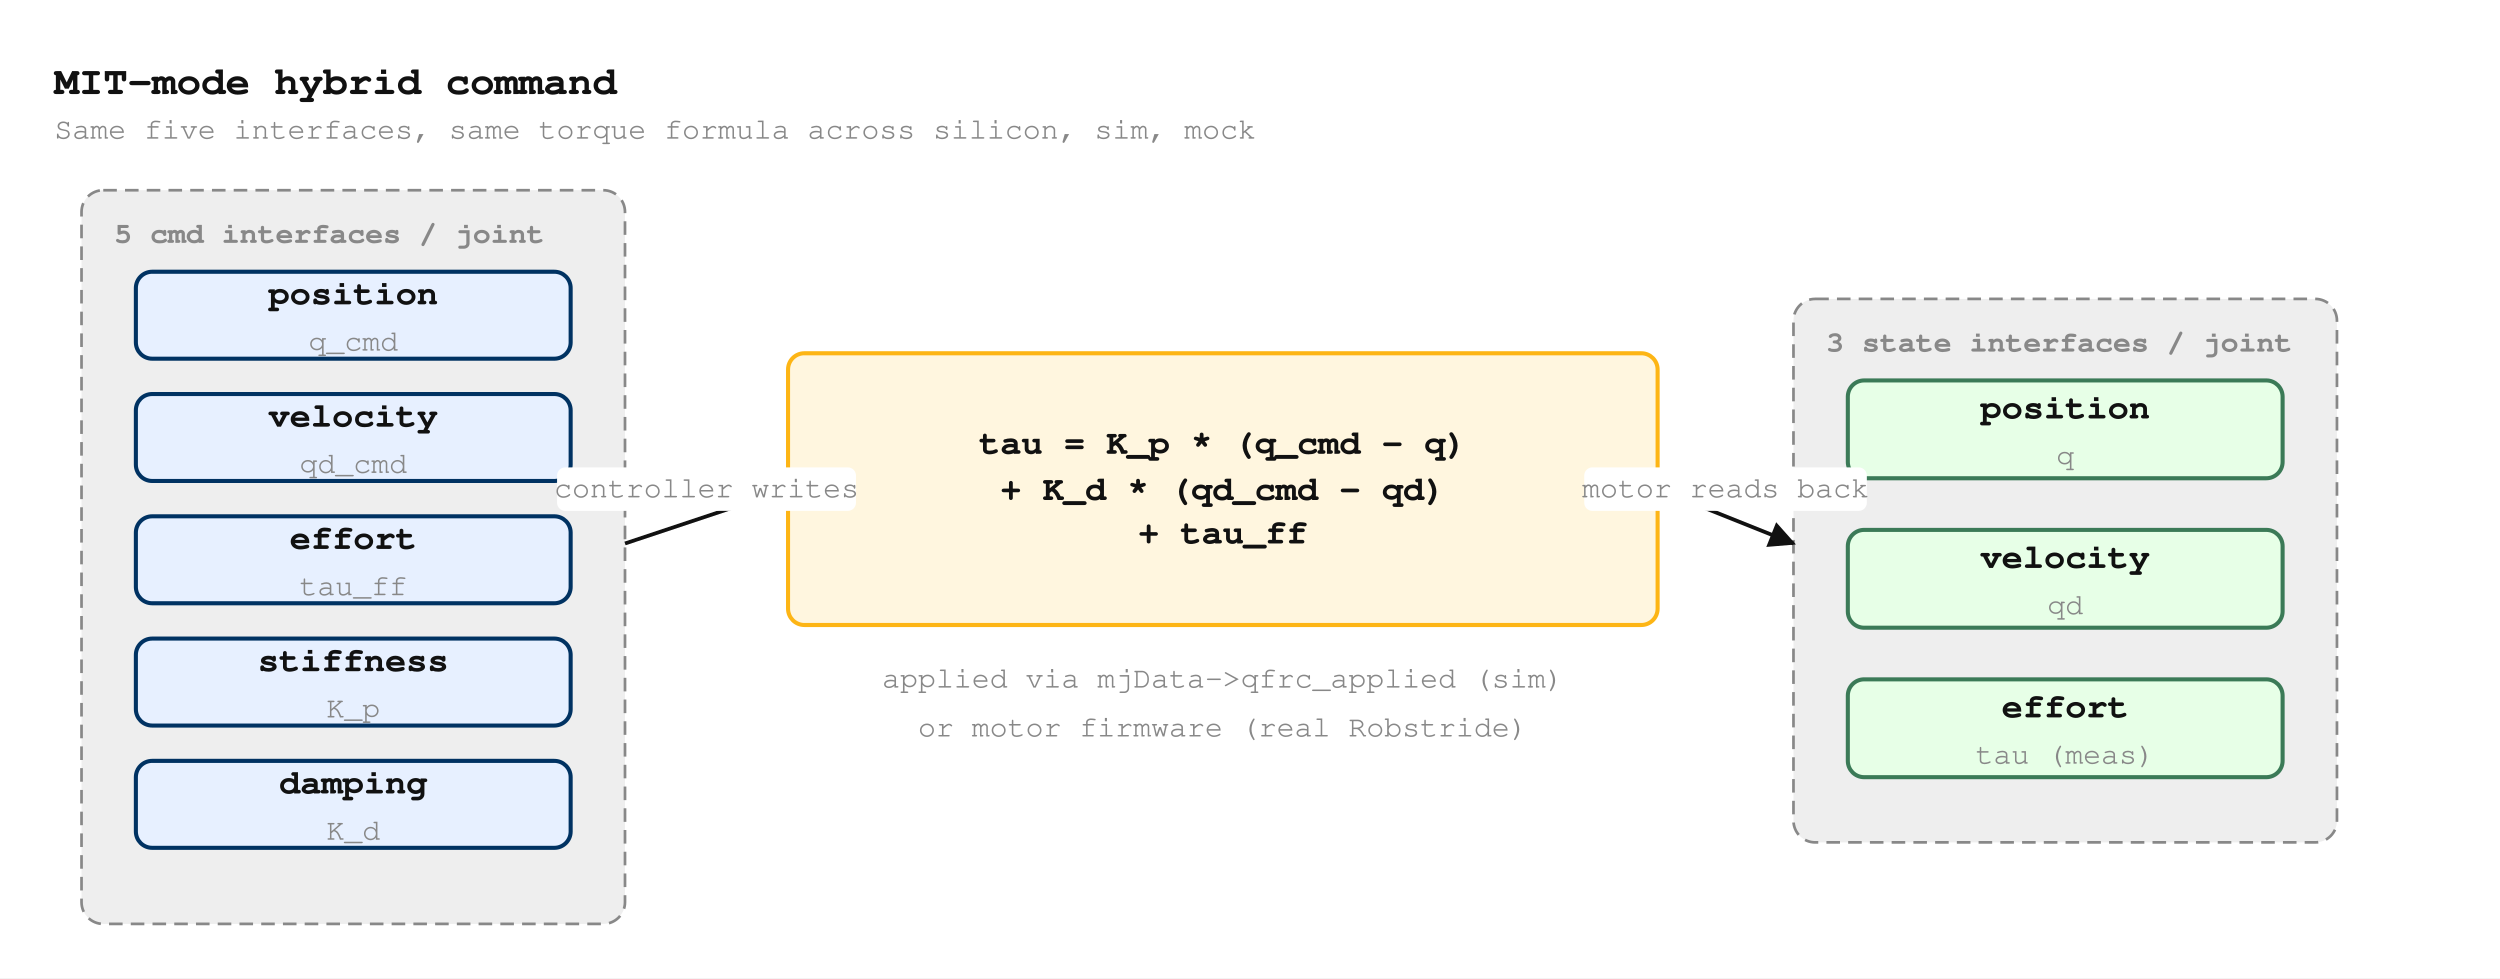
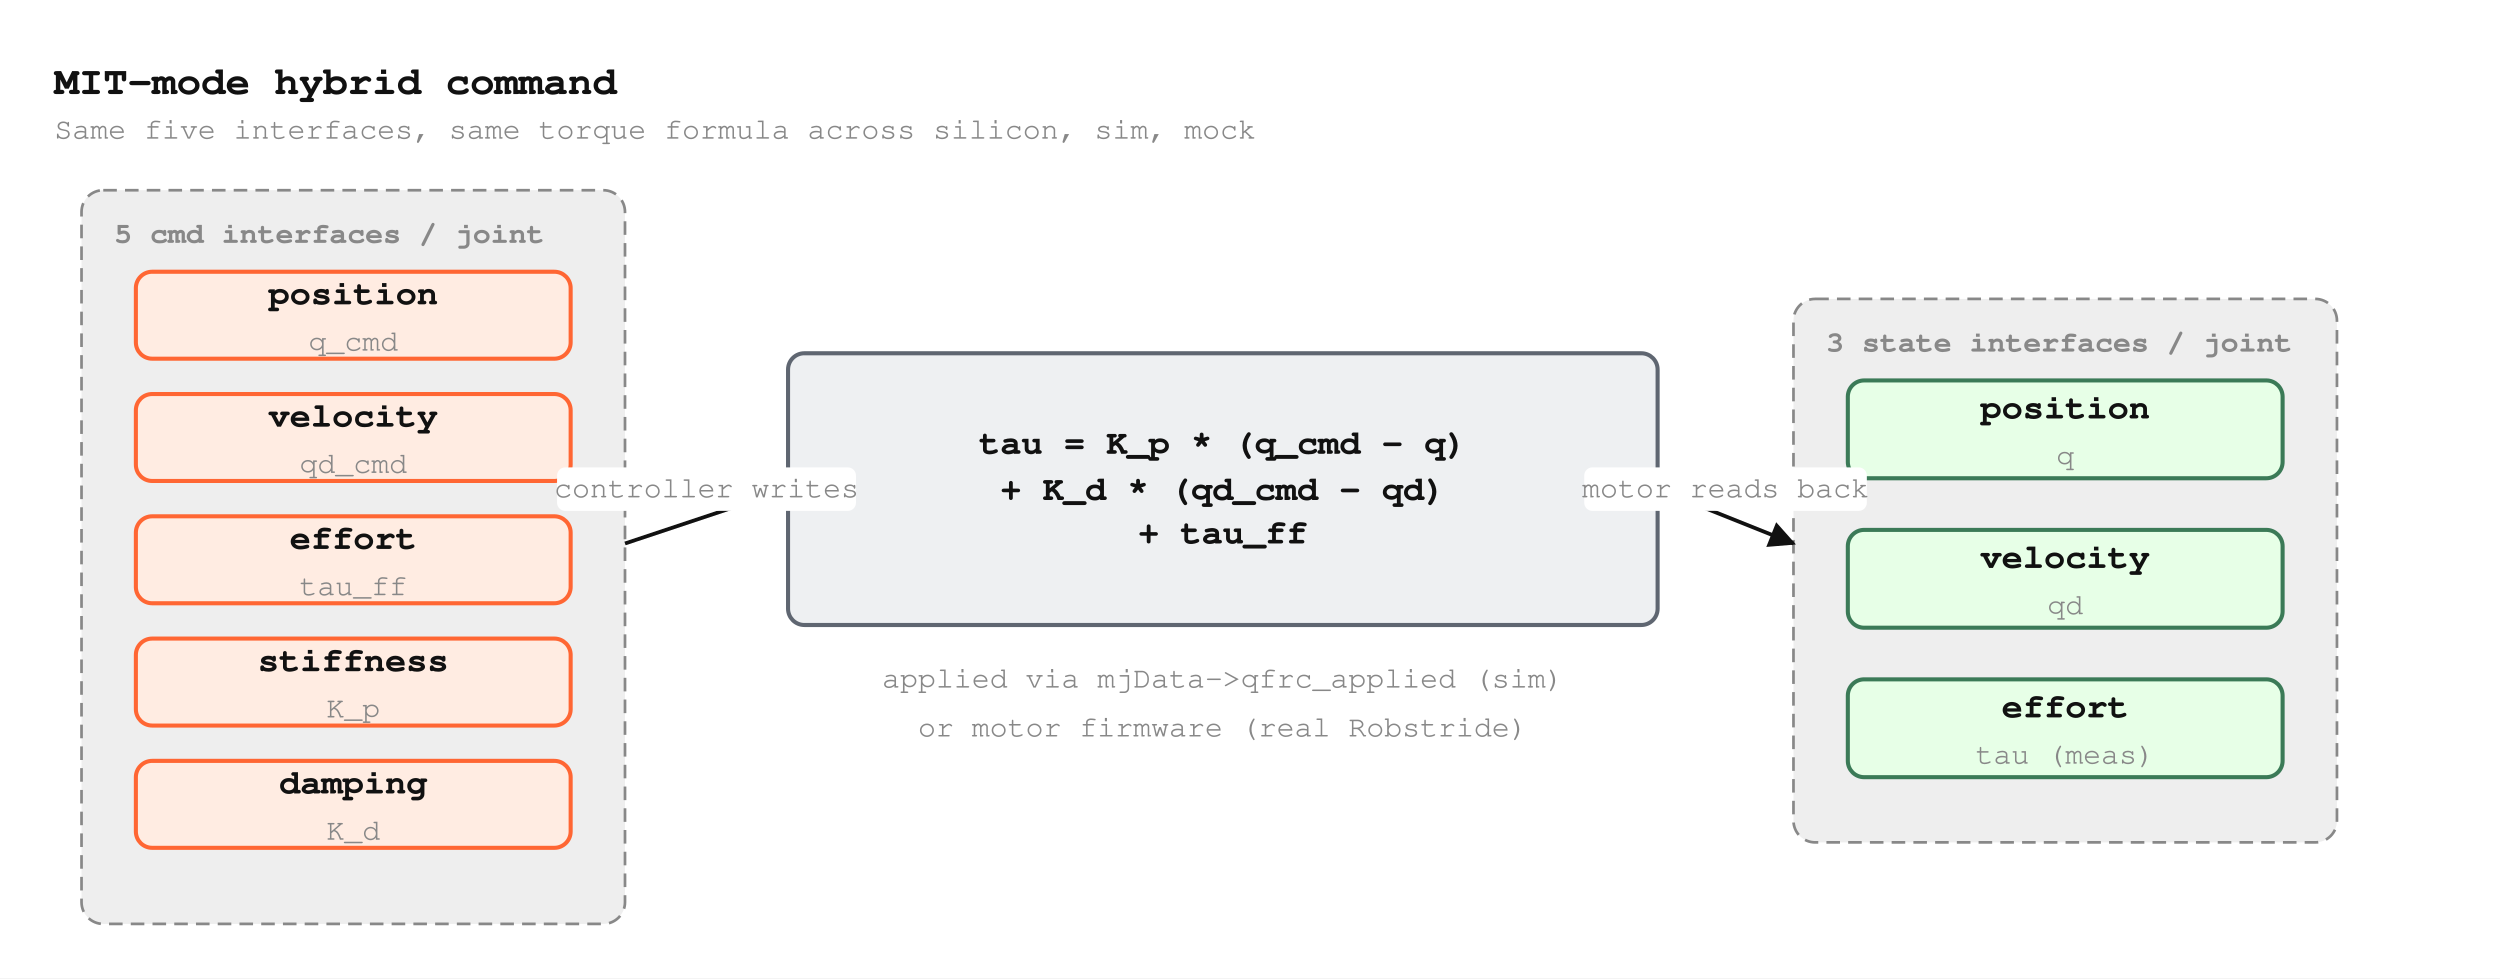
<svg xmlns="http://www.w3.org/2000/svg" viewBox="0 0 920 360" width="920" height="360" font-family="ui-monospace, Menlo, Consolas, Courier, monospace" font-size="13" fill="#111111" text-rendering="geometricPrecision">
  <defs>
    <marker id="arrow" viewBox="0 0 10 10" refX="9" refY="5" markerWidth="7" markerHeight="7" orient="auto-start-reverse">
      <path d="M 0 0 L 10 5 L 0 10 z" fill="#111111" />
    </marker>
    <marker id="arrow-grey" viewBox="0 0 10 10" refX="9" refY="5" markerWidth="7" markerHeight="7" orient="auto-start-reverse">
      <path d="M 0 0 L 10 5 L 0 10 z" fill="#888888" />
    </marker>
  </defs>
  <rect width="100%" height="100%" fill="white" />
  <text x="20" y="30" font-size="15" font-weight="700" text-anchor="start" fill="#111111" dominant-baseline="middle">MIT-mode hybrid command</text>
  <text x="20" y="48" font-size="11" font-weight="400" text-anchor="start" fill="#888888" dominant-baseline="middle">Same five interfaces, same torque formula across silicon, sim, mock</text>
  <rect x="30" y="70" width="200" height="270" rx="8" ry="8" fill="#EEEEEE" stroke="#888888" stroke-width="1" stroke-dasharray="5 3" />
  <text x="42" y="86" font-size="11" font-weight="600" text-anchor="start" fill="#888888" dominant-baseline="middle">5 cmd interfaces / joint</text>
-   <rect x="50" y="100" width="160" height="32" rx="6" ry="6" fill="#E7F0FF" stroke="#003262" stroke-width="1.5" />
+   <rect x="50" y="100" width="160" height="32" rx="6" ry="6" fill="#ffece2" stroke="#ff6633" stroke-width="1.5" />
  <text x="130" y="108" font-size="13" font-weight="600" text-anchor="middle" fill="#111111" dominant-baseline="middle">position</text>
  <text x="130" y="126" font-size="11" font-weight="400" text-anchor="middle" fill="#888888" dominant-baseline="middle">q_cmd</text>
-   <rect x="50" y="145" width="160" height="32" rx="6" ry="6" fill="#E7F0FF" stroke="#003262" stroke-width="1.5" />
+   <rect x="50" y="145" width="160" height="32" rx="6" ry="6" fill="#ffece2" stroke="#ff6633" stroke-width="1.5" />
  <text x="130" y="153" font-size="13" font-weight="600" text-anchor="middle" fill="#111111" dominant-baseline="middle">velocity</text>
  <text x="130" y="171" font-size="11" font-weight="400" text-anchor="middle" fill="#888888" dominant-baseline="middle">qd_cmd</text>
-   <rect x="50" y="190" width="160" height="32" rx="6" ry="6" fill="#E7F0FF" stroke="#003262" stroke-width="1.5" />
+   <rect x="50" y="190" width="160" height="32" rx="6" ry="6" fill="#ffece2" stroke="#ff6633" stroke-width="1.5" />
  <text x="130" y="198" font-size="13" font-weight="600" text-anchor="middle" fill="#111111" dominant-baseline="middle">effort</text>
  <text x="130" y="216" font-size="11" font-weight="400" text-anchor="middle" fill="#888888" dominant-baseline="middle">tau_ff</text>
-   <rect x="50" y="235" width="160" height="32" rx="6" ry="6" fill="#E7F0FF" stroke="#003262" stroke-width="1.5" />
+   <rect x="50" y="235" width="160" height="32" rx="6" ry="6" fill="#ffece2" stroke="#ff6633" stroke-width="1.5" />
  <text x="130" y="243" font-size="13" font-weight="600" text-anchor="middle" fill="#111111" dominant-baseline="middle">stiffness</text>
  <text x="130" y="261" font-size="11" font-weight="400" text-anchor="middle" fill="#888888" dominant-baseline="middle">K_p</text>
-   <rect x="50" y="280" width="160" height="32" rx="6" ry="6" fill="#E7F0FF" stroke="#003262" stroke-width="1.5" />
+   <rect x="50" y="280" width="160" height="32" rx="6" ry="6" fill="#ffece2" stroke="#ff6633" stroke-width="1.5" />
  <text x="130" y="288" font-size="13" font-weight="600" text-anchor="middle" fill="#111111" dominant-baseline="middle">damping</text>
  <text x="130" y="306" font-size="11" font-weight="400" text-anchor="middle" fill="#888888" dominant-baseline="middle">K_d</text>
-   <rect x="290" y="130" width="320" height="100" rx="6" ry="6" fill="#FFF6DF" stroke="#FDB515" stroke-width="1.5" />
+   <rect x="290" y="130" width="320" height="100" rx="6" ry="6" fill="#eef0f2" stroke="#5f6671" stroke-width="1.5" />
  <text x="450" y="163" font-size="13" font-weight="600" text-anchor="middle" fill="#111111" dominant-baseline="middle">tau = K_p * (q_cmd - q)</text>
  <text x="450" y="180" font-size="13" font-weight="600" text-anchor="middle" fill="#111111" dominant-baseline="middle">    + K_d * (qd_cmd - qd)</text>
  <text x="450" y="196" font-size="13" font-weight="600" text-anchor="middle" fill="#111111" dominant-baseline="middle">    + tau_ff</text>
  <text x="450" y="250" font-size="11" font-weight="400" text-anchor="middle" fill="#888888" dominant-baseline="middle">applied via mjData-&gt;qfrc_applied (sim)</text>
  <text x="450" y="268" font-size="11" font-weight="400" text-anchor="middle" fill="#888888" dominant-baseline="middle">or motor firmware (real Robstride)</text>
  <rect x="660" y="110" width="200" height="200" rx="8" ry="8" fill="#EEEEEE" stroke="#888888" stroke-width="1" stroke-dasharray="5 3" />
  <text x="672" y="126" font-size="11" font-weight="600" text-anchor="start" fill="#888888" dominant-baseline="middle">3 state interfaces / joint</text>
  <rect x="680" y="140" width="160" height="36" rx="6" ry="6" fill="#E7FFE7" stroke="#3B7A57" stroke-width="1.5" />
  <text x="760" y="150" font-size="13" font-weight="600" text-anchor="middle" fill="#111111" dominant-baseline="middle">position</text>
  <text x="760" y="168" font-size="11" font-weight="400" text-anchor="middle" fill="#888888" dominant-baseline="middle">q</text>
  <rect x="680" y="195" width="160" height="36" rx="6" ry="6" fill="#E7FFE7" stroke="#3B7A57" stroke-width="1.5" />
  <text x="760" y="205" font-size="13" font-weight="600" text-anchor="middle" fill="#111111" dominant-baseline="middle">velocity</text>
  <text x="760" y="223" font-size="11" font-weight="400" text-anchor="middle" fill="#888888" dominant-baseline="middle">qd</text>
  <rect x="680" y="250" width="160" height="36" rx="6" ry="6" fill="#E7FFE7" stroke="#3B7A57" stroke-width="1.5" />
  <text x="760" y="260" font-size="13" font-weight="600" text-anchor="middle" fill="#111111" dominant-baseline="middle">effort</text>
  <text x="760" y="278" font-size="11" font-weight="400" text-anchor="middle" fill="#888888" dominant-baseline="middle">tau (meas)</text>
  <line x1="230" y1="200" x2="290" y2="180" stroke="#111111" stroke-width="1.4" marker-end="url(#arrow)" />
  <rect x="205" y="172" width="110" height="16" rx="3" ry="3" fill="white" stroke="none" />
  <text x="260" y="180" font-size="11" font-weight="400" text-anchor="middle" fill="#888888" dominant-baseline="middle">controller writes</text>
  <line x1="610" y1="180" x2="660" y2="200" stroke="#111111" stroke-width="1.4" marker-end="url(#arrow)" />
  <rect x="583" y="172" width="104" height="16" rx="3" ry="3" fill="white" stroke="none" />
  <text x="635" y="180" font-size="11" font-weight="400" text-anchor="middle" fill="#888888" dominant-baseline="middle">motor reads back</text>
</svg>
